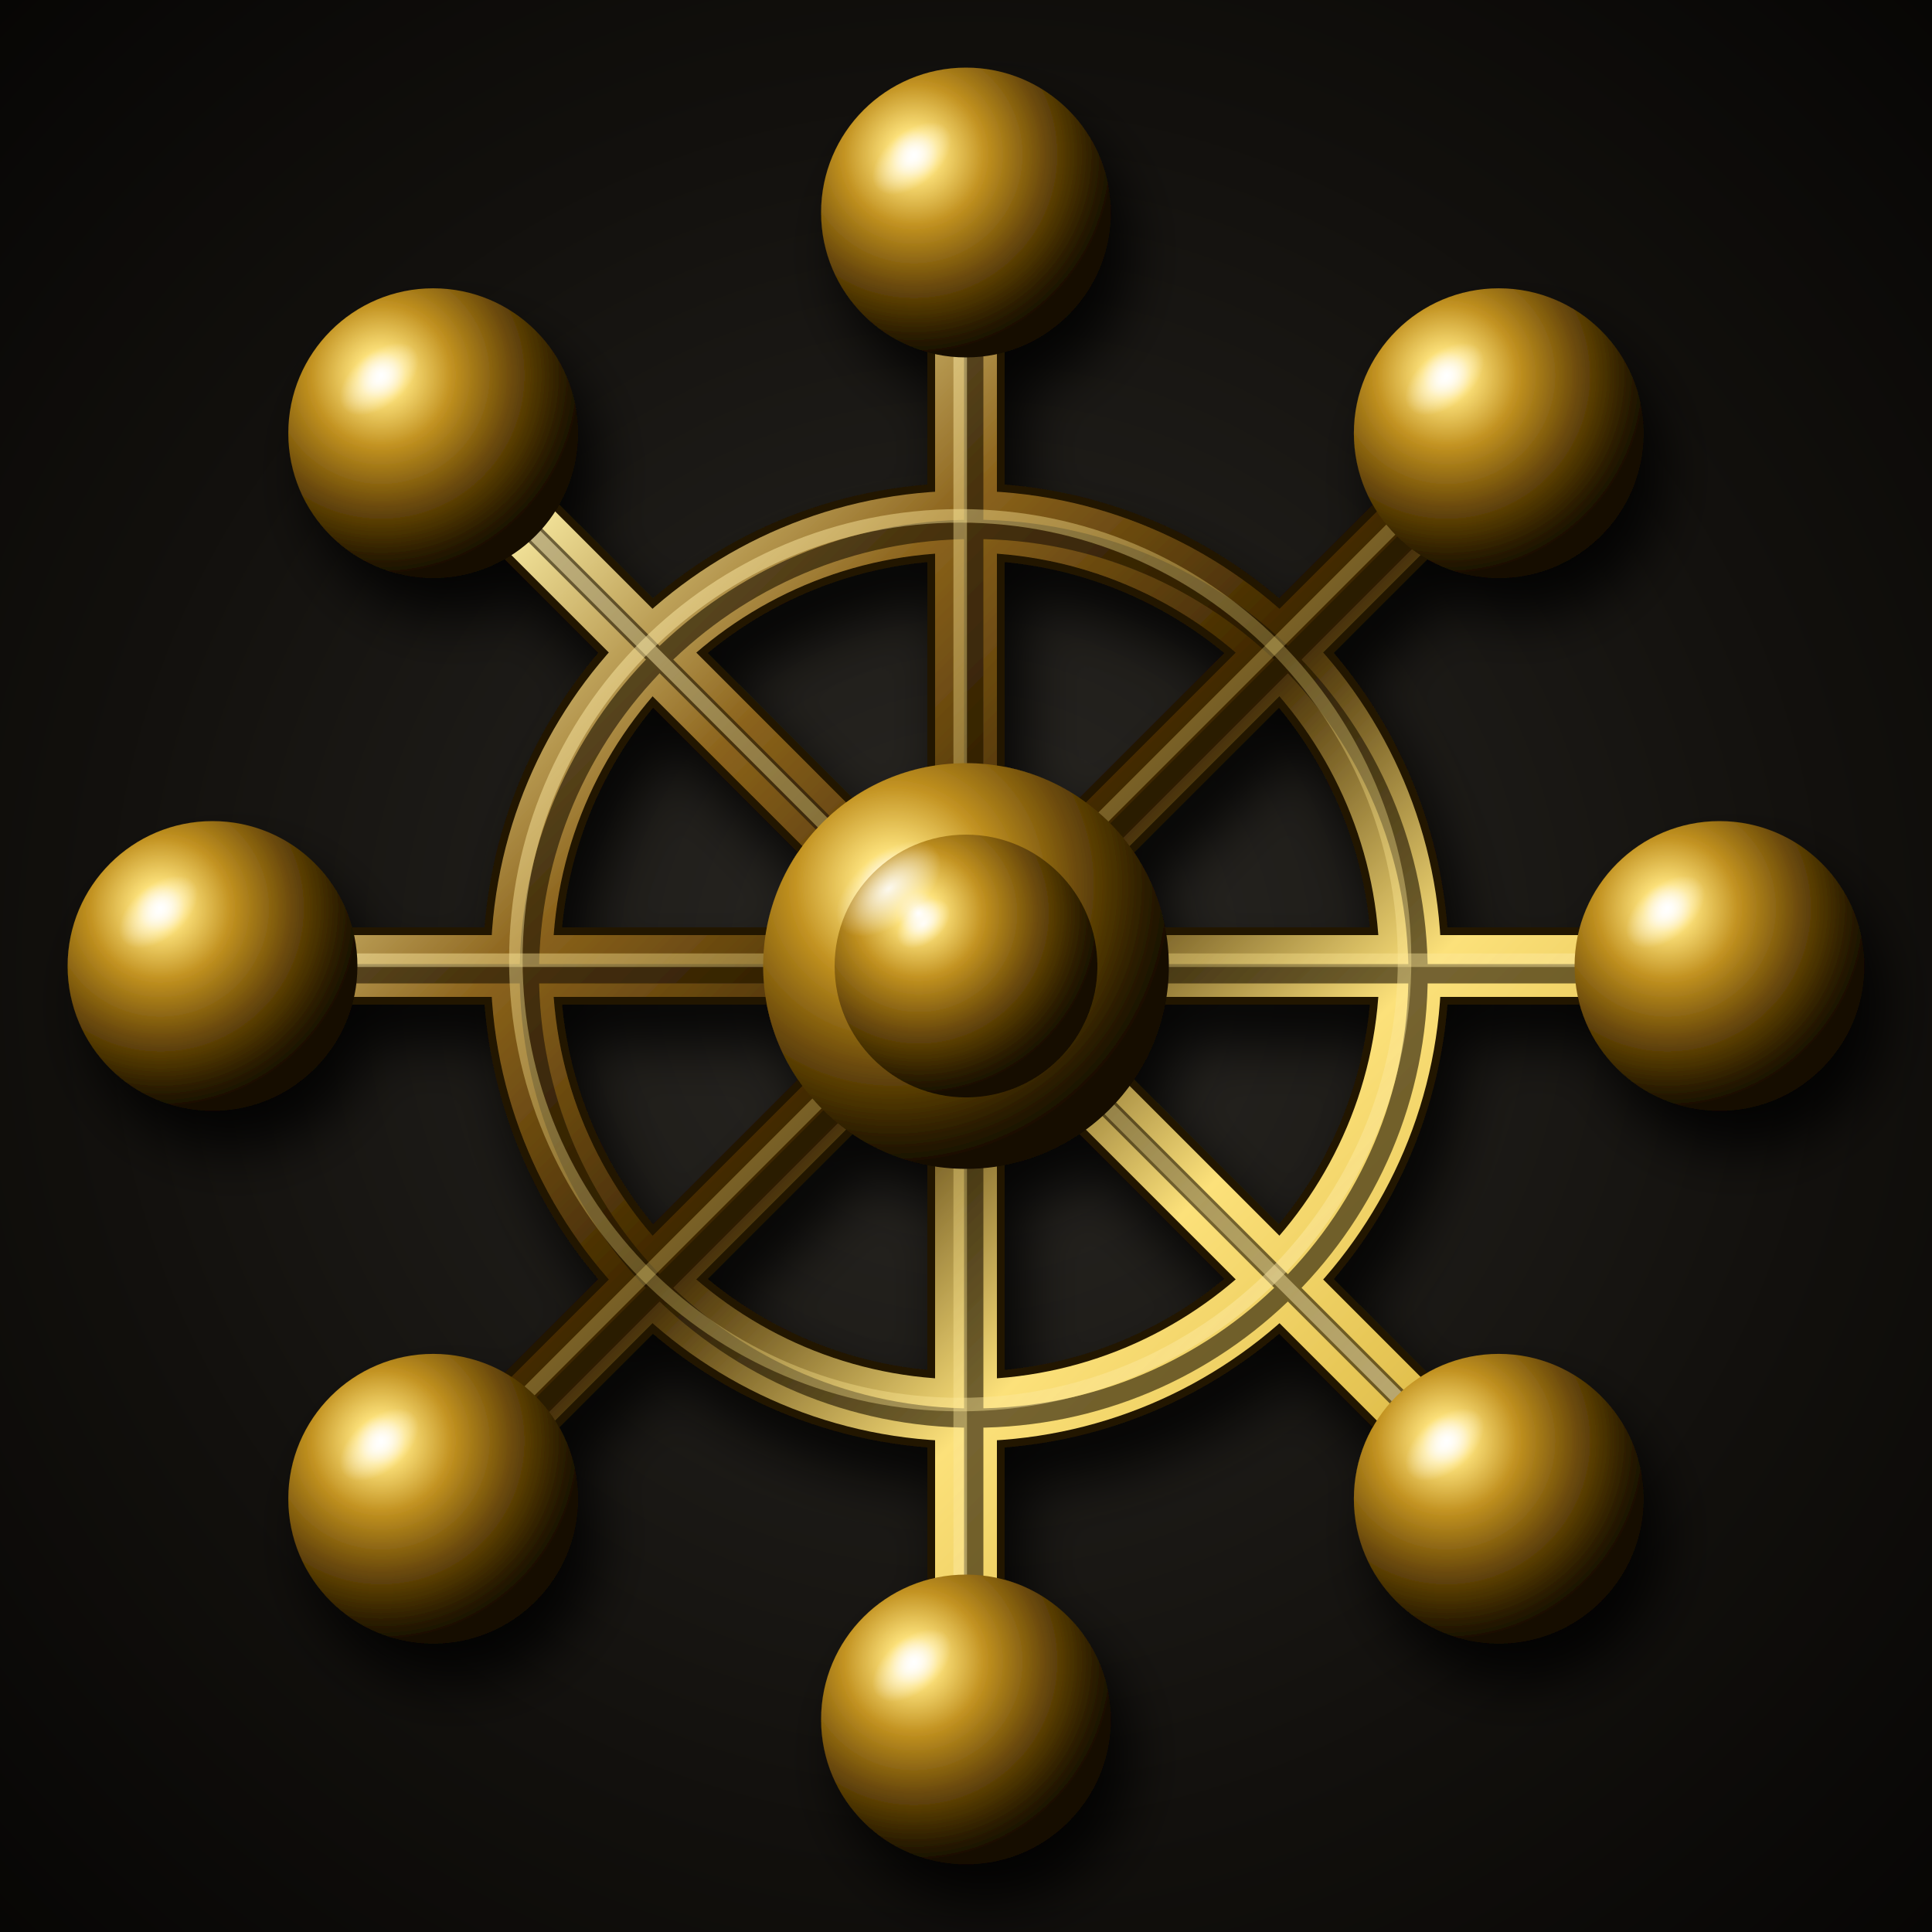
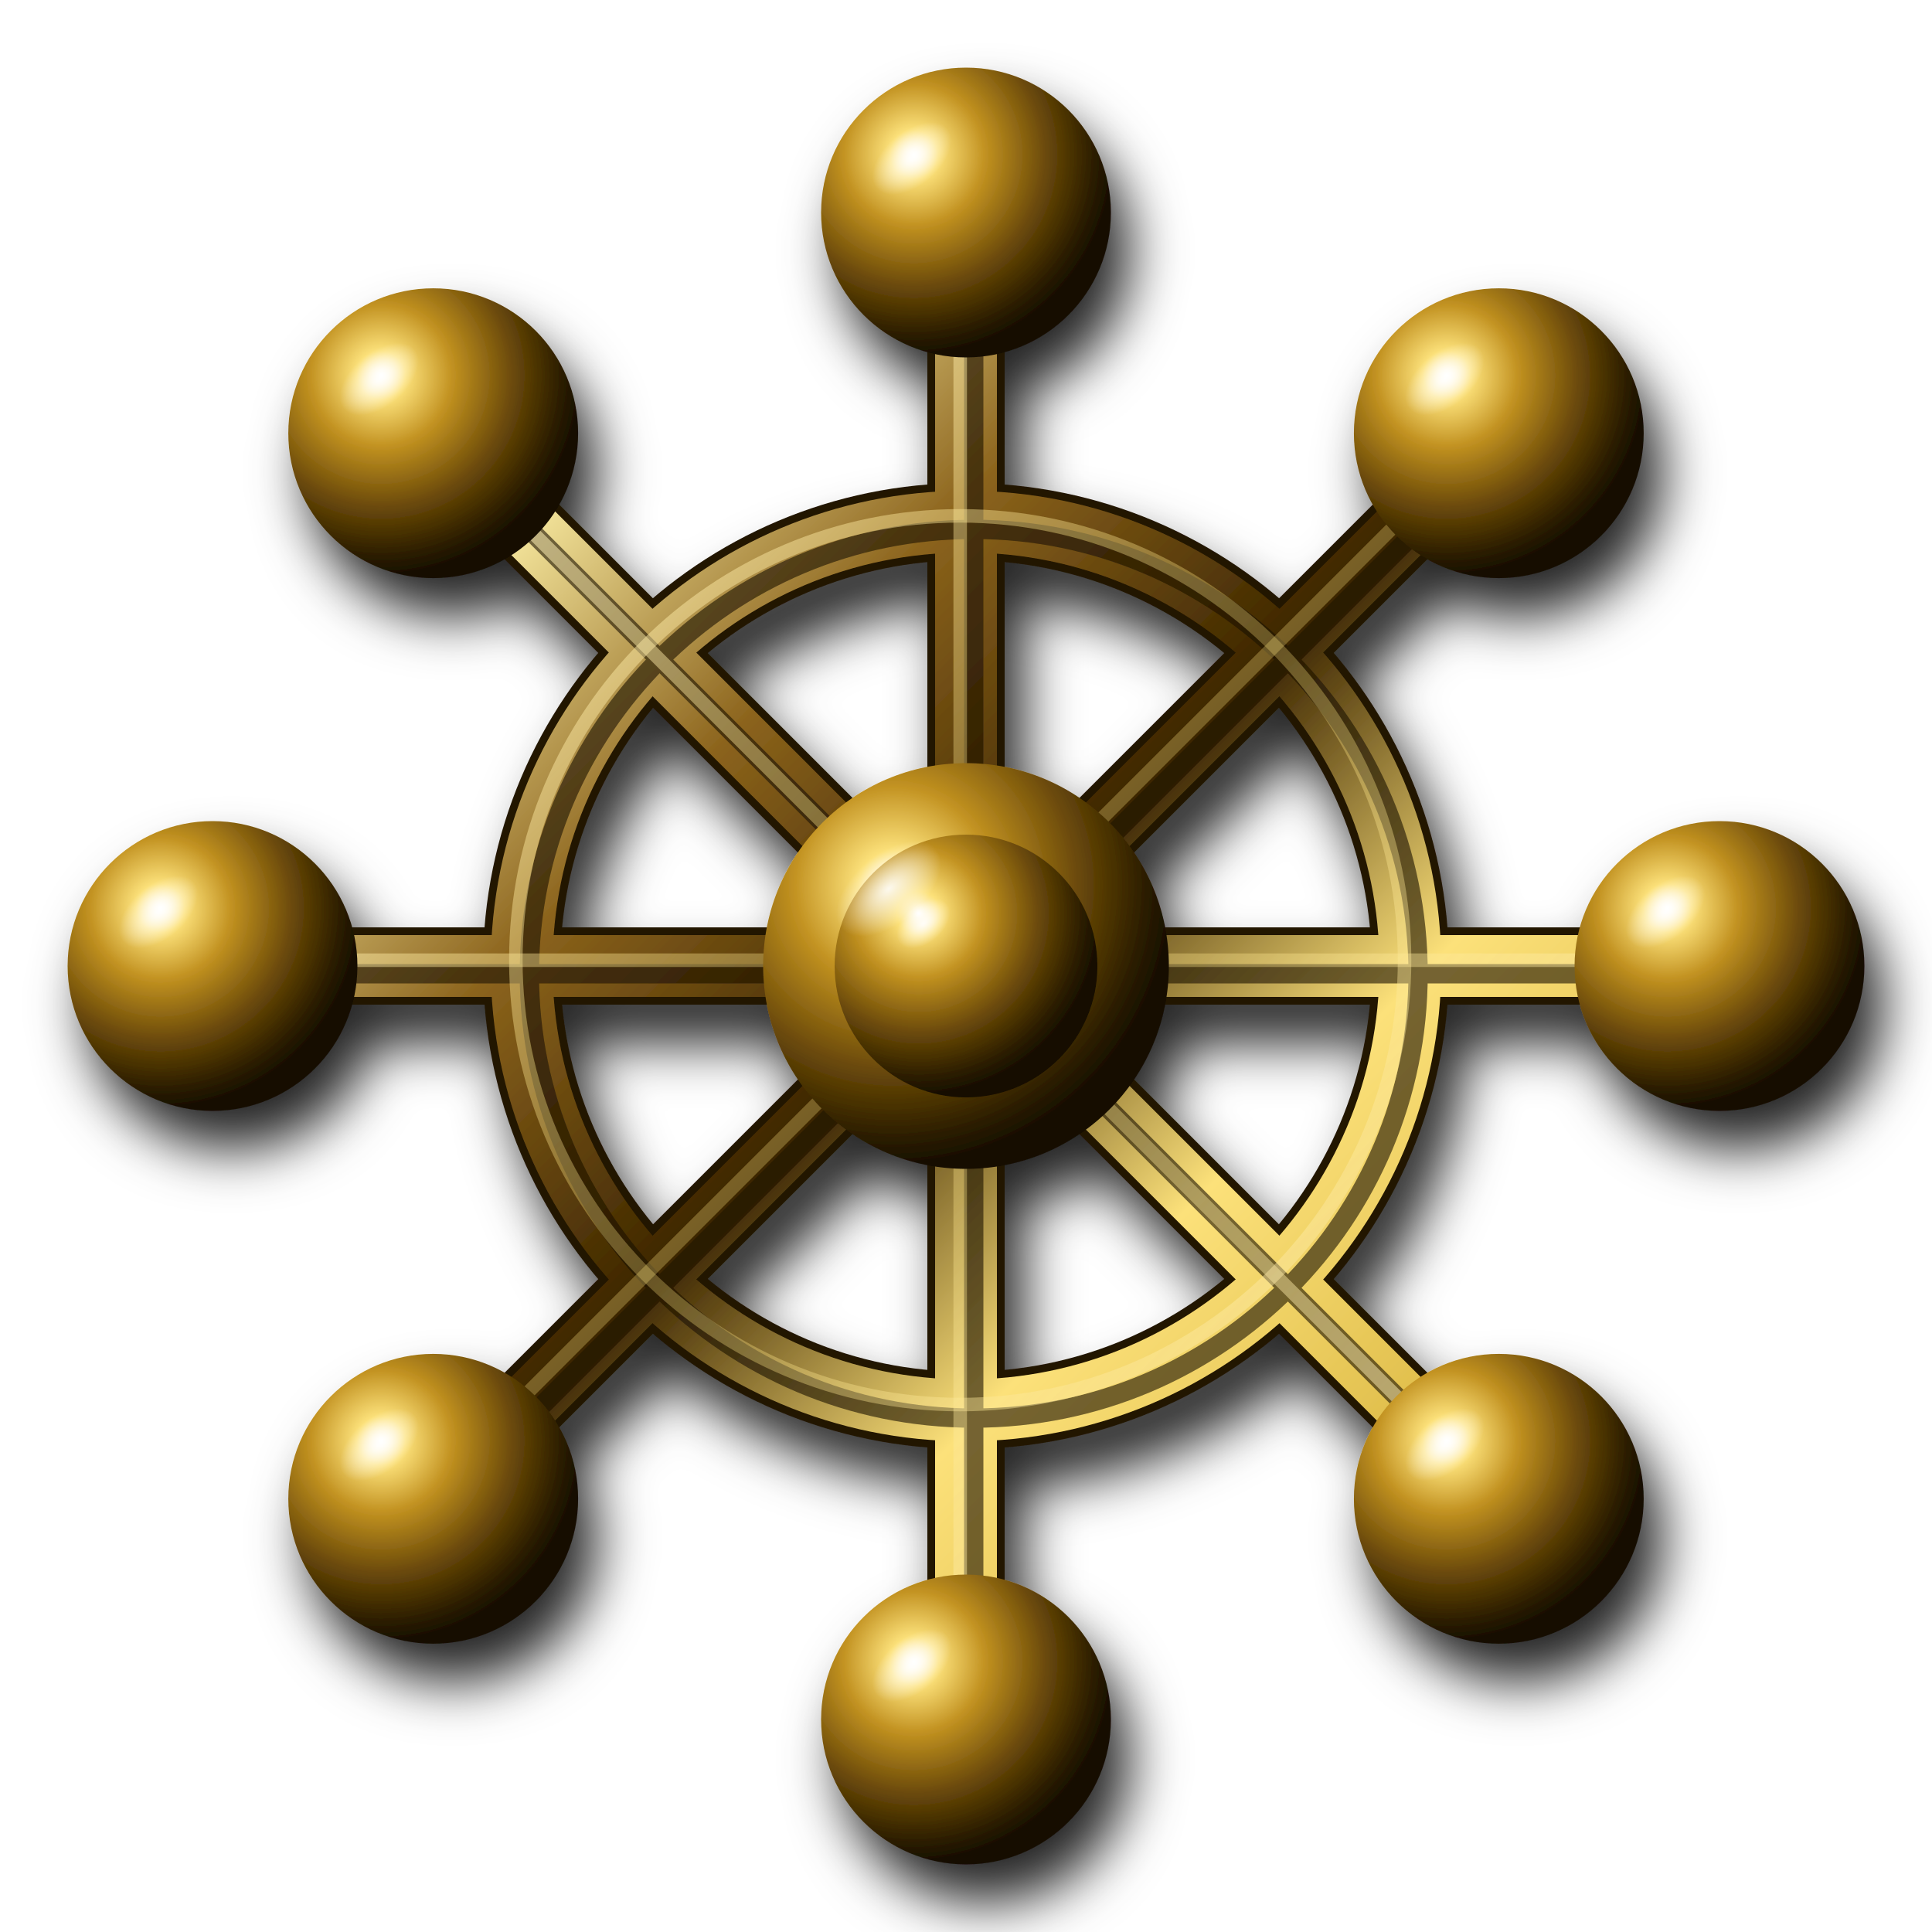
<svg xmlns="http://www.w3.org/2000/svg" viewBox="0 0 1000 1000" width="100%" height="100%">
  <defs>
-     <radialGradient id="bgGrad" cx="50%" cy="50%" r="75%">
-       <stop offset="0%" stop-color="#2a2824" />
-       <stop offset="60%" stop-color="#12100d" />
-       <stop offset="100%" stop-color="#050403" />
-     </radialGradient>
    <filter id="drop-shadow" x="-20%" y="-20%" width="140%" height="140%">
      <feDropShadow dx="10" dy="20" stdDeviation="14" flood-color="#000000" flood-opacity="0.85" />
    </filter>
    <linearGradient id="metalGrad" x1="10%" y1="10%" x2="90%" y2="90%" gradientUnits="userSpaceOnUse">
      <stop offset="0%" stop-color="#D4AF37" />
      <stop offset="20%" stop-color="#FFF2A8" />
      <stop offset="35%" stop-color="#8B631C" />
      <stop offset="50%" stop-color="#3D2600" />
      <stop offset="65%" stop-color="#FCE17A" />
      <stop offset="85%" stop-color="#D4AF37" />
      <stop offset="100%" stop-color="#4A2E00" />
    </linearGradient>
    <linearGradient id="highlightGrad" x1="0%" y1="0%" x2="100%" y2="100%" gradientUnits="userSpaceOnUse">
      <stop offset="0%" stop-color="#FFFFFF" stop-opacity="0.9" />
      <stop offset="50%" stop-color="#FCE17A" stop-opacity="0.3" />
      <stop offset="100%" stop-color="#FFFFFF" stop-opacity="0.8" />
    </linearGradient>
    <radialGradient id="sphereGrad" cx="32%" cy="30%" r="70%">
      <stop offset="0%" stop-color="#FFFFFF" />
      <stop offset="12%" stop-color="#FCE17A" />
      <stop offset="35%" stop-color="#C29221" />
      <stop offset="65%" stop-color="#6B4A08" />
      <stop offset="88%" stop-color="#2E1F02" />
      <stop offset="100%" stop-color="#140C00" />
    </radialGradient>
    <radialGradient id="glareGrad" cx="50%" cy="50%" r="50%">
      <stop offset="0%" stop-color="#FFFFFF" stop-opacity="0.9" />
      <stop offset="100%" stop-color="#FFFFFF" stop-opacity="0" />
    </radialGradient>
    <g id="spokes-and-ring">
      <line x1="500" y1="500" x2="500" y2="110" />
      <line x1="500" y1="500" x2="775.77" y2="224.23" />
      <line x1="500" y1="500" x2="890" y2="500" />
      <line x1="500" y1="500" x2="775.77" y2="775.77" />
      <line x1="500" y1="500" x2="500" y2="890" />
      <line x1="500" y1="500" x2="224.23" y2="775.77" />
      <line x1="500" y1="500" x2="110" y2="500" />
      <line x1="500" y1="500" x2="224.23" y2="224.23" />
      <circle cx="500" cy="500" r="230" fill="none" />
    </g>
    <g id="orb">
      <circle cx="0" cy="0" r="75" fill="url(#sphereGrad)" />
      <ellipse cx="-28" cy="-28" rx="24" ry="14" transform="rotate(-40 -28 -28)" fill="url(#glareGrad)" />
    </g>
  </defs>
-   <rect width="1000" height="1000" fill="url(#bgGrad)" />
  <g filter="url(#drop-shadow)">
    <use href="#spokes-and-ring" stroke="#211500" stroke-width="40" stroke-linecap="round" />
    <use href="#spokes-and-ring" stroke="url(#metalGrad)" stroke-width="32" stroke-linecap="round" />
    <use href="#spokes-and-ring" stroke="#1A1100" stroke-width="10" stroke-linecap="round" opacity="0.6" transform="translate(4, 4)" />
    <use href="#spokes-and-ring" stroke="url(#highlightGrad)" stroke-width="7" stroke-linecap="round" transform="translate(-3, -3)" />
    <use href="#orb" x="500" y="110" />
    <use href="#orb" x="775.77" y="224.23" />
    <use href="#orb" x="890" y="500" />
    <use href="#orb" x="775.77" y="775.77" />
    <use href="#orb" x="500" y="890" />
    <use href="#orb" x="224.23" y="775.77" />
    <use href="#orb" x="110" y="500" />
    <use href="#orb" x="224.23" y="224.23" />
    <circle cx="500" cy="500" r="105" fill="url(#sphereGrad)" />
    <circle cx="500" cy="500" r="68" fill="url(#sphereGrad)" />
    <ellipse cx="460" cy="460" rx="32" ry="18" transform="rotate(-40 460 460)" fill="url(#glareGrad)" />
    <ellipse cx="478" cy="478" rx="16" ry="10" transform="rotate(-40 478 478)" fill="url(#glareGrad)" />
  </g>
</svg>
